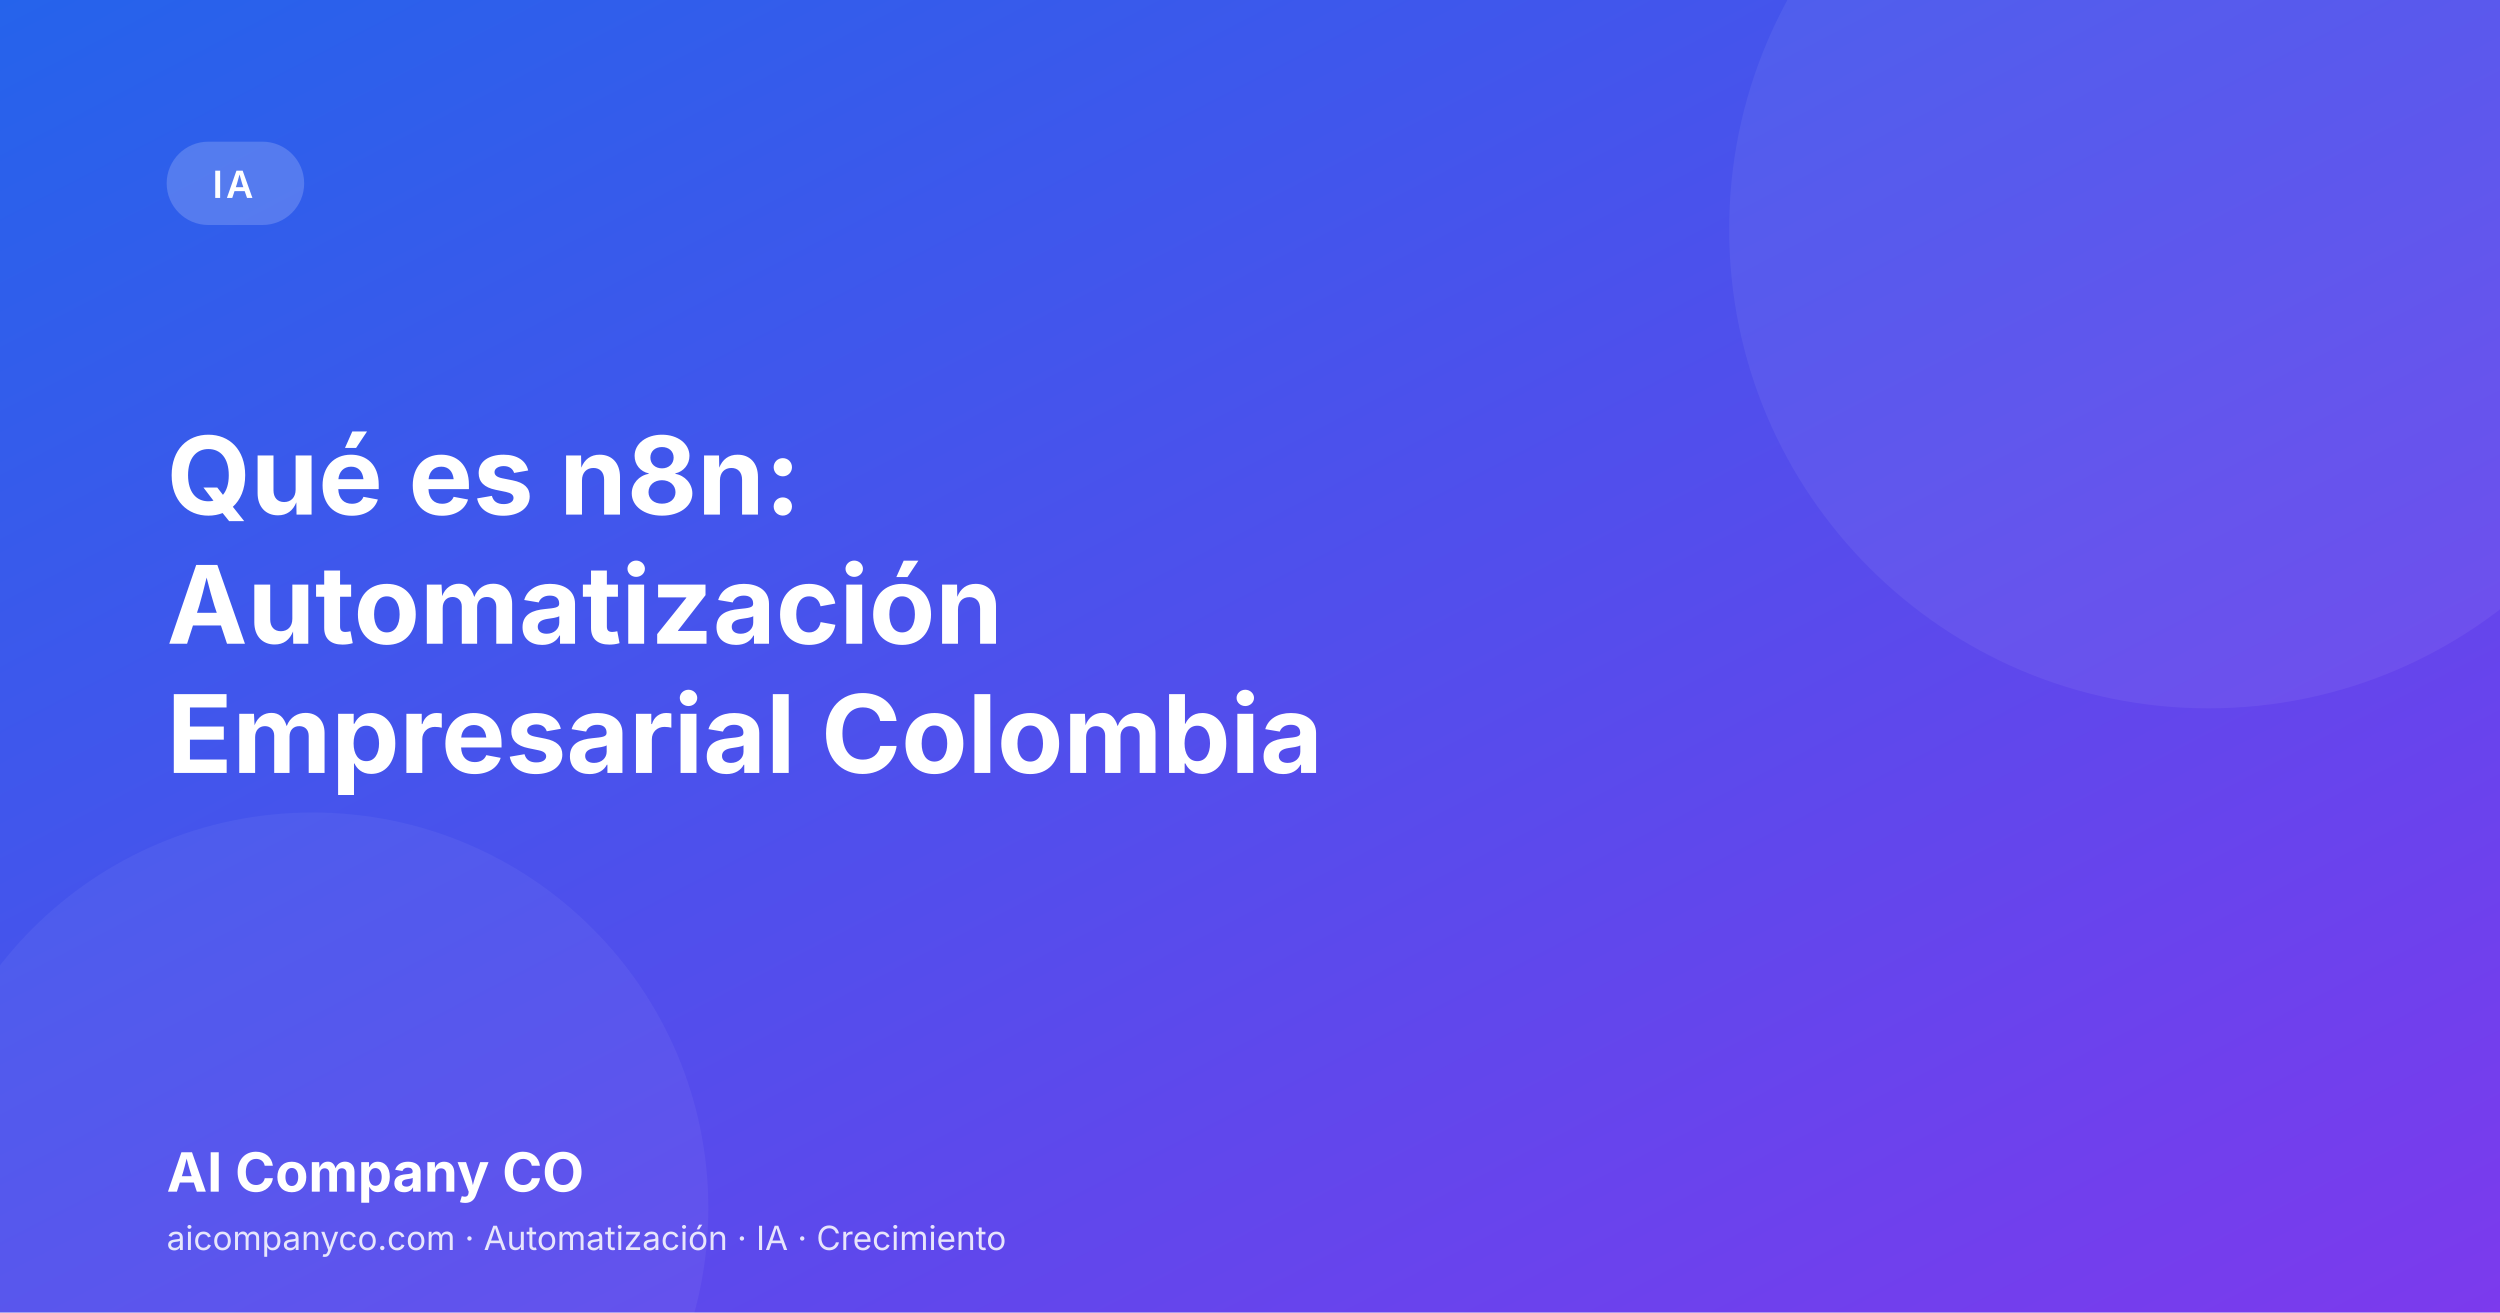
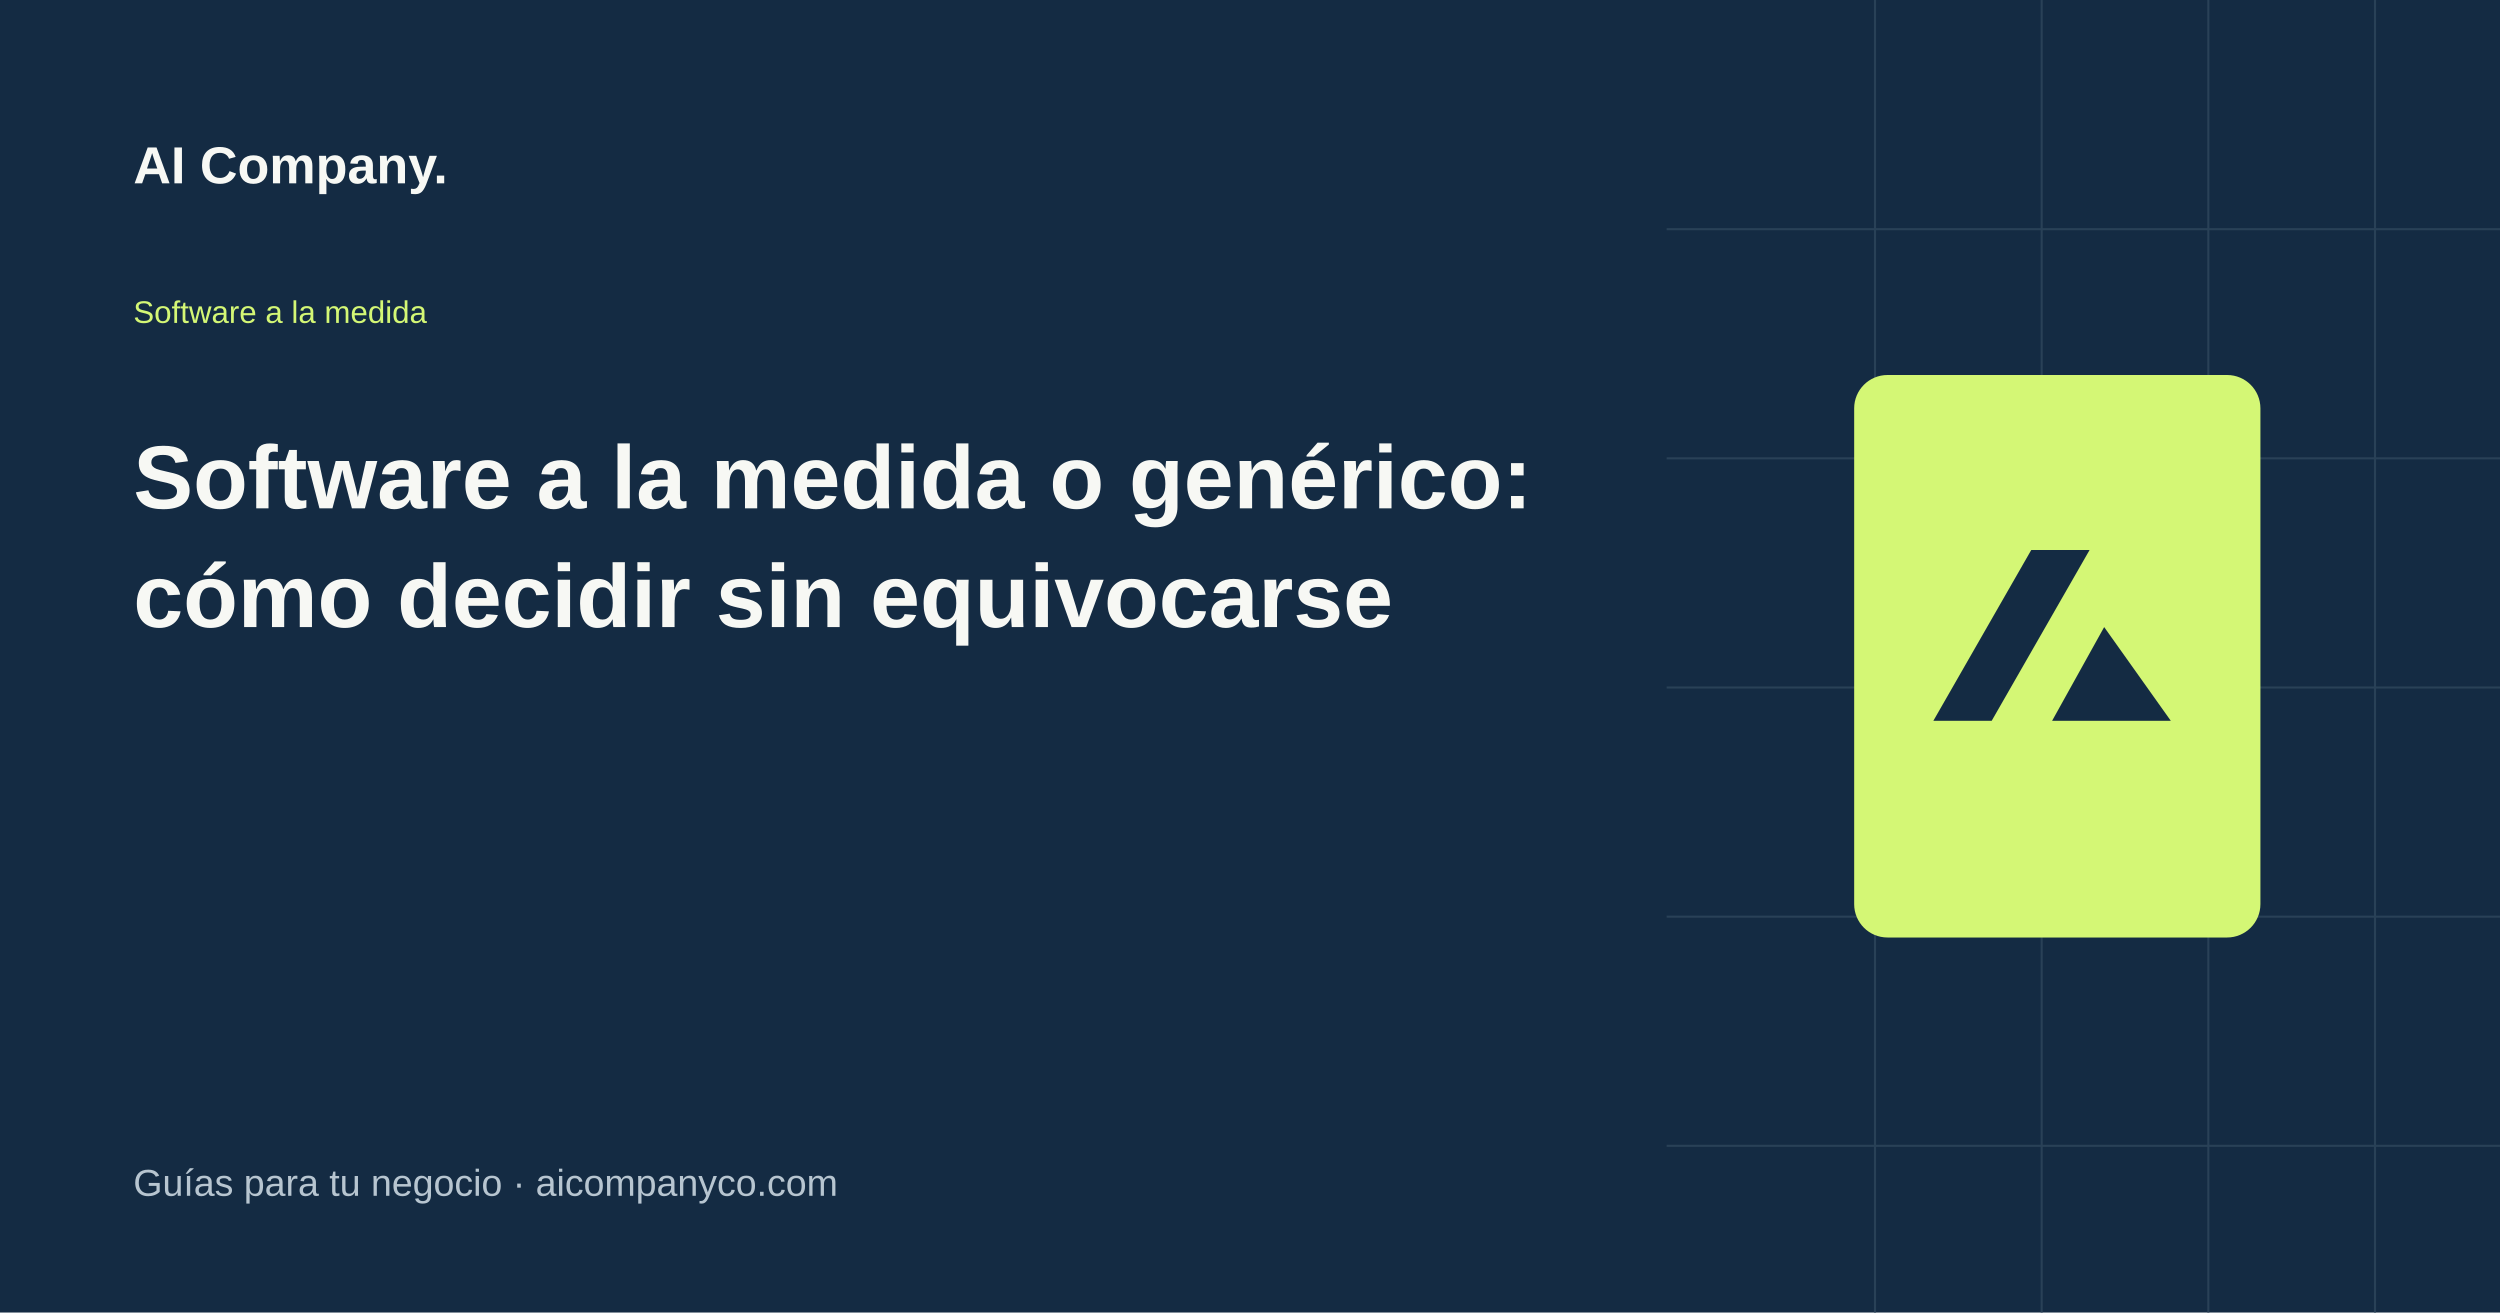
- <svg xmlns="http://www.w3.org/2000/svg" width="1200" height="630" viewBox="0 0 1200 630" role="img" aria-label="Qué es n8n: Automatización Empresarial Colombia">
-   <defs>
-     <linearGradient id="bg" x1="0" y1="0" x2="1" y2="1">
-       <stop offset="0" stop-color="#2563EB" />
-       <stop offset="1" stop-color="#7C3AED" />
-     </linearGradient>
-   </defs>
-   <rect width="1200" height="630" fill="url(#bg)" />
-   <circle cx="1060" cy="110" r="230" fill="#ffffff" opacity="0.06" />
-   <circle cx="150" cy="580" r="190" fill="#ffffff" opacity="0.05" />
-   <rect x="80" y="68" width="66" height="40" rx="20" fill="#ffffff" opacity="0.18" />
-   <text x="102" y="95" font-family="Inter, Arial, sans-serif" font-size="18" font-weight="600" fill="#ffffff" letter-spacing="1.5">IA</text>
-   <text font-family="'Space Grotesk', Inter, Arial, sans-serif" font-size="52" font-weight="700" fill="#ffffff">
-     <tspan x="80" y="247">Qué es n8n:</tspan>
-     <tspan x="80" y="309">Automatización</tspan>
-     <tspan x="80" y="371">Empresarial Colombia</tspan>
+ <svg xmlns="http://www.w3.org/2000/svg" width="1200" height="630" viewBox="0 0 1200 630">
+   <rect width="1200" height="630" fill="#142b43" />
+   <path d="M900 0v630M980 0v630M1060 0v630M1140 0v630M800 110h400M800 220h400M800 330h400M800 440h400M800 550h400" stroke="#294157" />
+   <rect x="890" y="180" width="195" height="270" rx="16" fill="#d4f775" />
+   <path d="m928 346 47-82h28l-47 82zm57 0 25-45 32 45z" fill="#142b43" />
+   <text x="64" y="88" font-family="Arial,sans-serif" font-size="25" font-weight="700" fill="#f7f8f4">AI Company.</text>
+   <text x="64" y="155" font-family="Arial,sans-serif" font-size="15" fill="#d4f775">Software a la medida</text>
+   <text x="64" y="244" font-family="Arial,sans-serif" font-size="43" font-weight="700" fill="#f7f8f4">
+     <tspan x="64" dy="0">Software a la medida o genérico:</tspan>
+     <tspan x="64" dy="57">cómo decidir sin equivocarse</tspan>
  </text>
-   <text x="80" y="572" font-family="Inter, Arial, sans-serif" font-size="26" font-weight="700" fill="#ffffff">AI Company CO</text>
-   <text x="80" y="600" font-family="Inter, Arial, sans-serif" font-size="16" fill="#ffffff" opacity="0.85">aicompanyco.com · Automatización · IA · Crecimiento</text>
+   <text x="64" y="574" font-family="Arial,sans-serif" font-size="18" fill="#b7c5d0">Guías para tu negocio · aicompanyco.com</text>
</svg>
